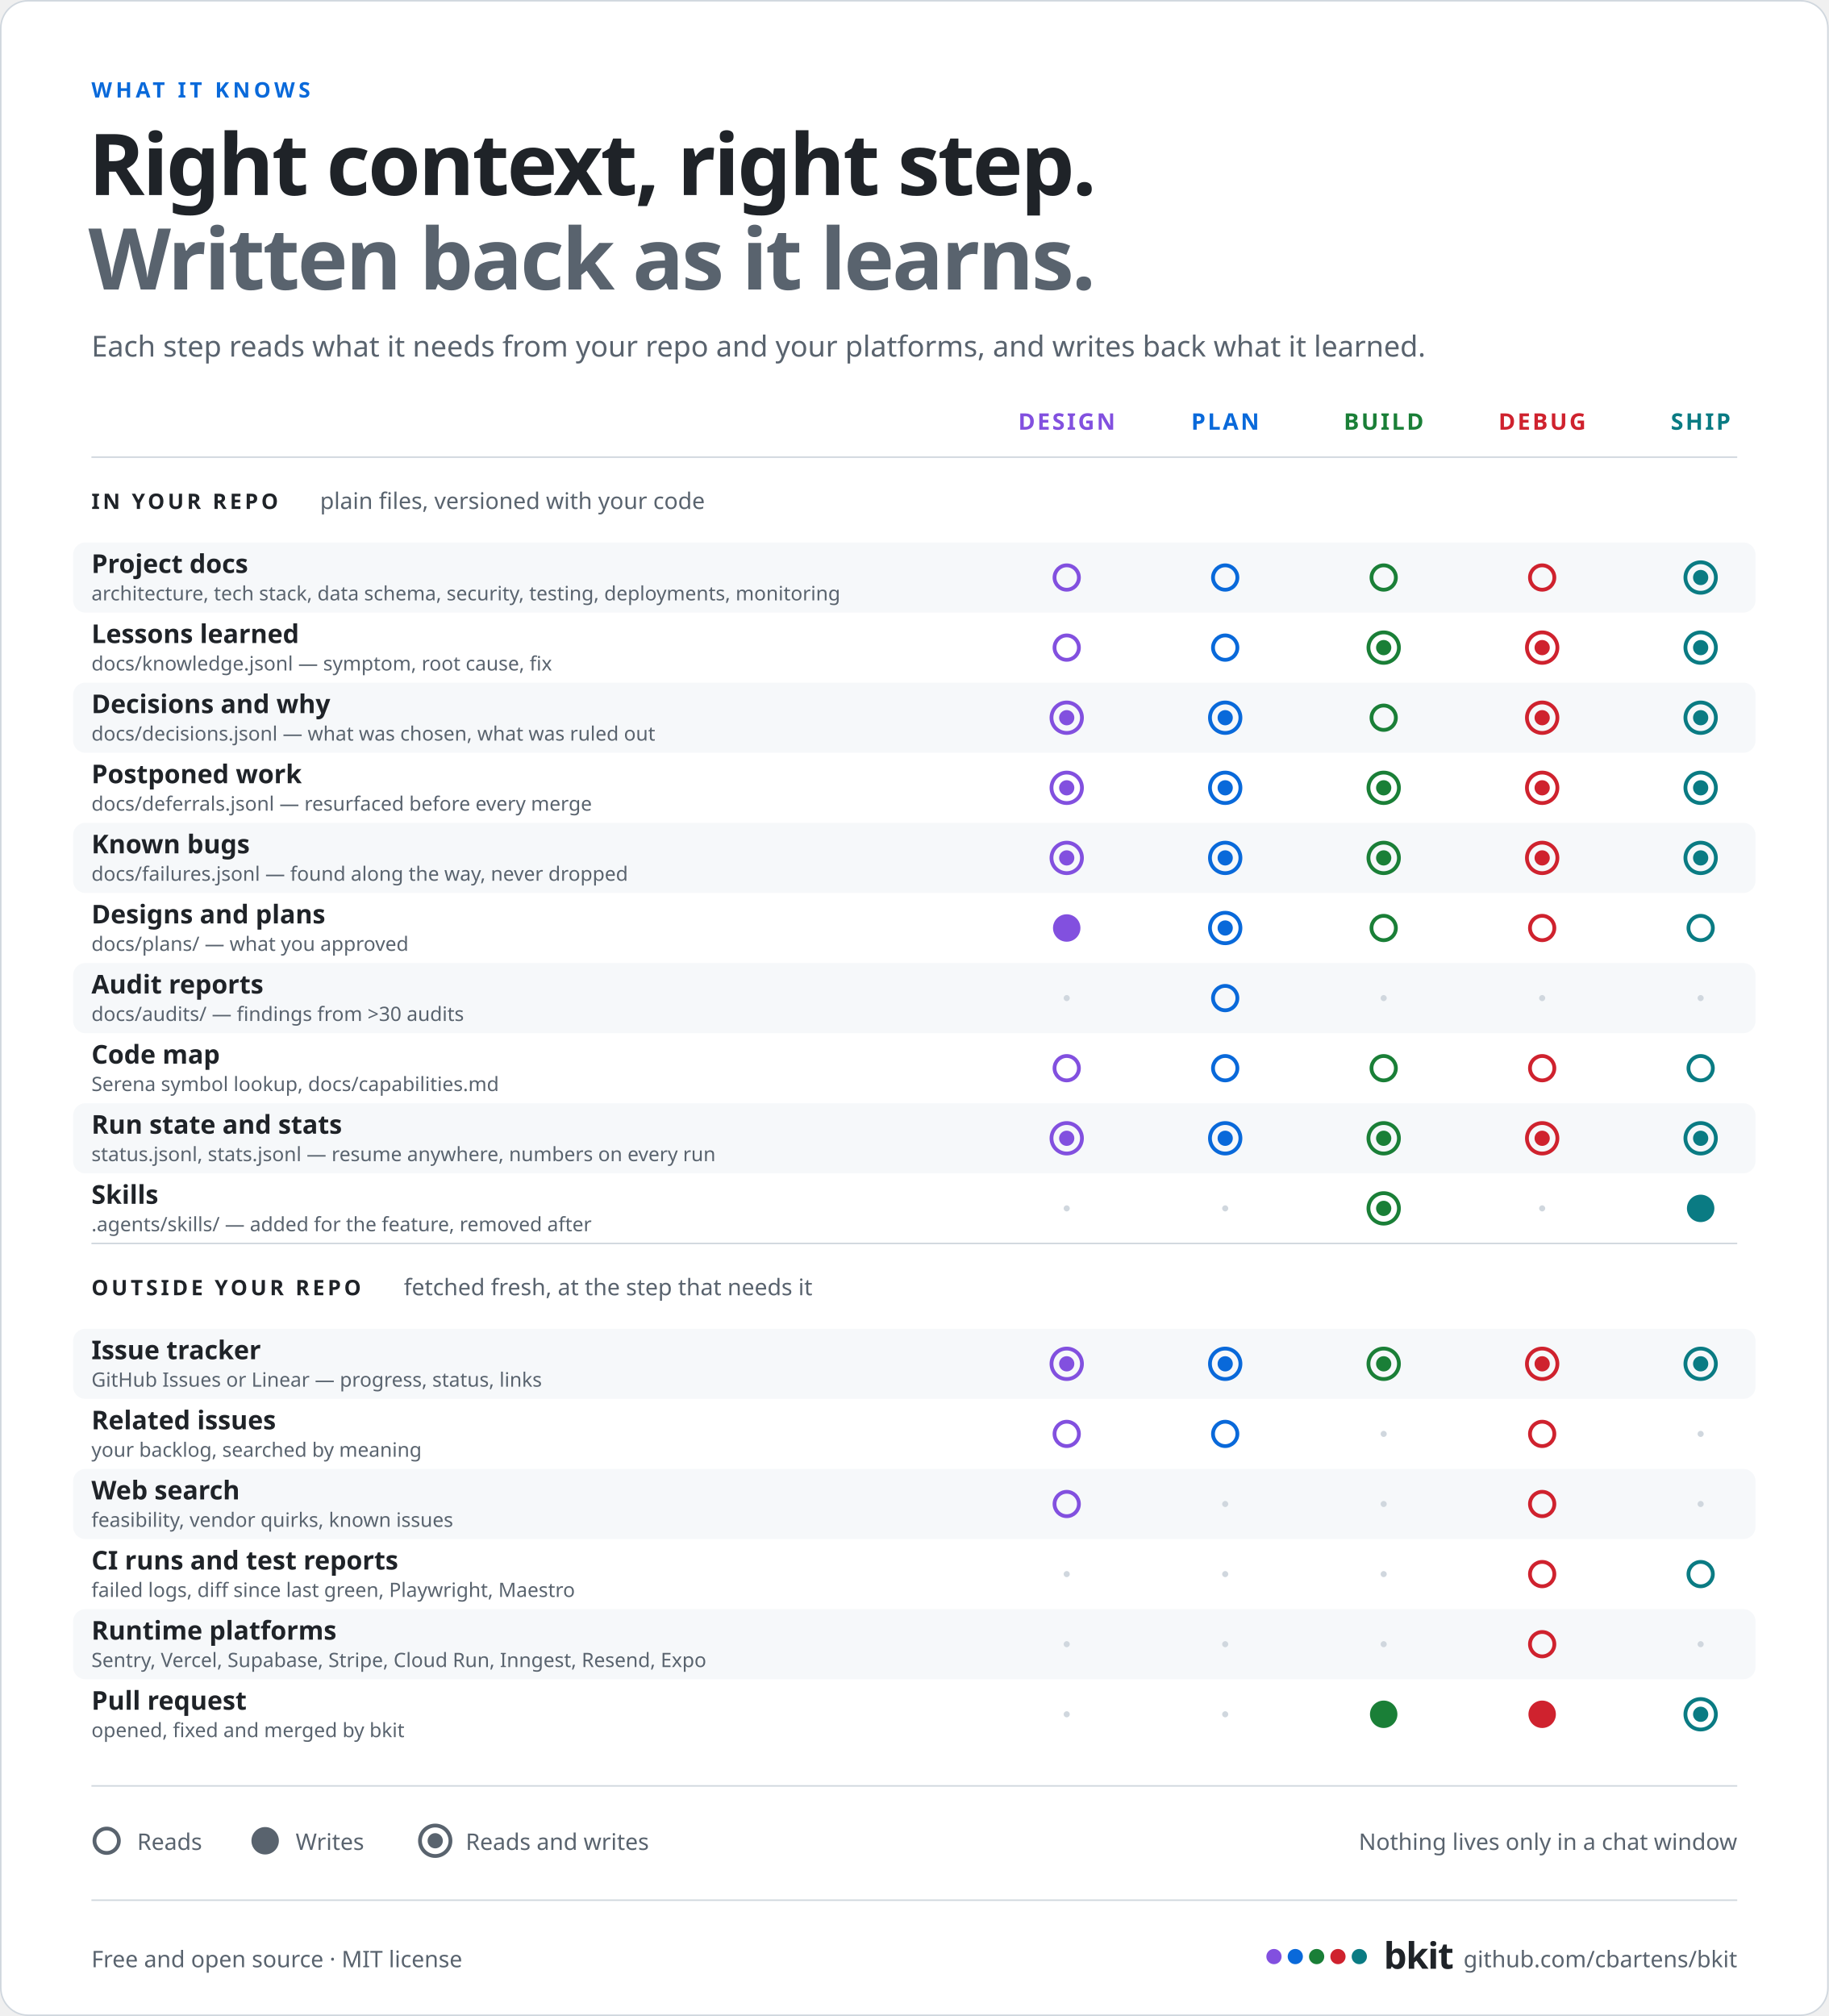
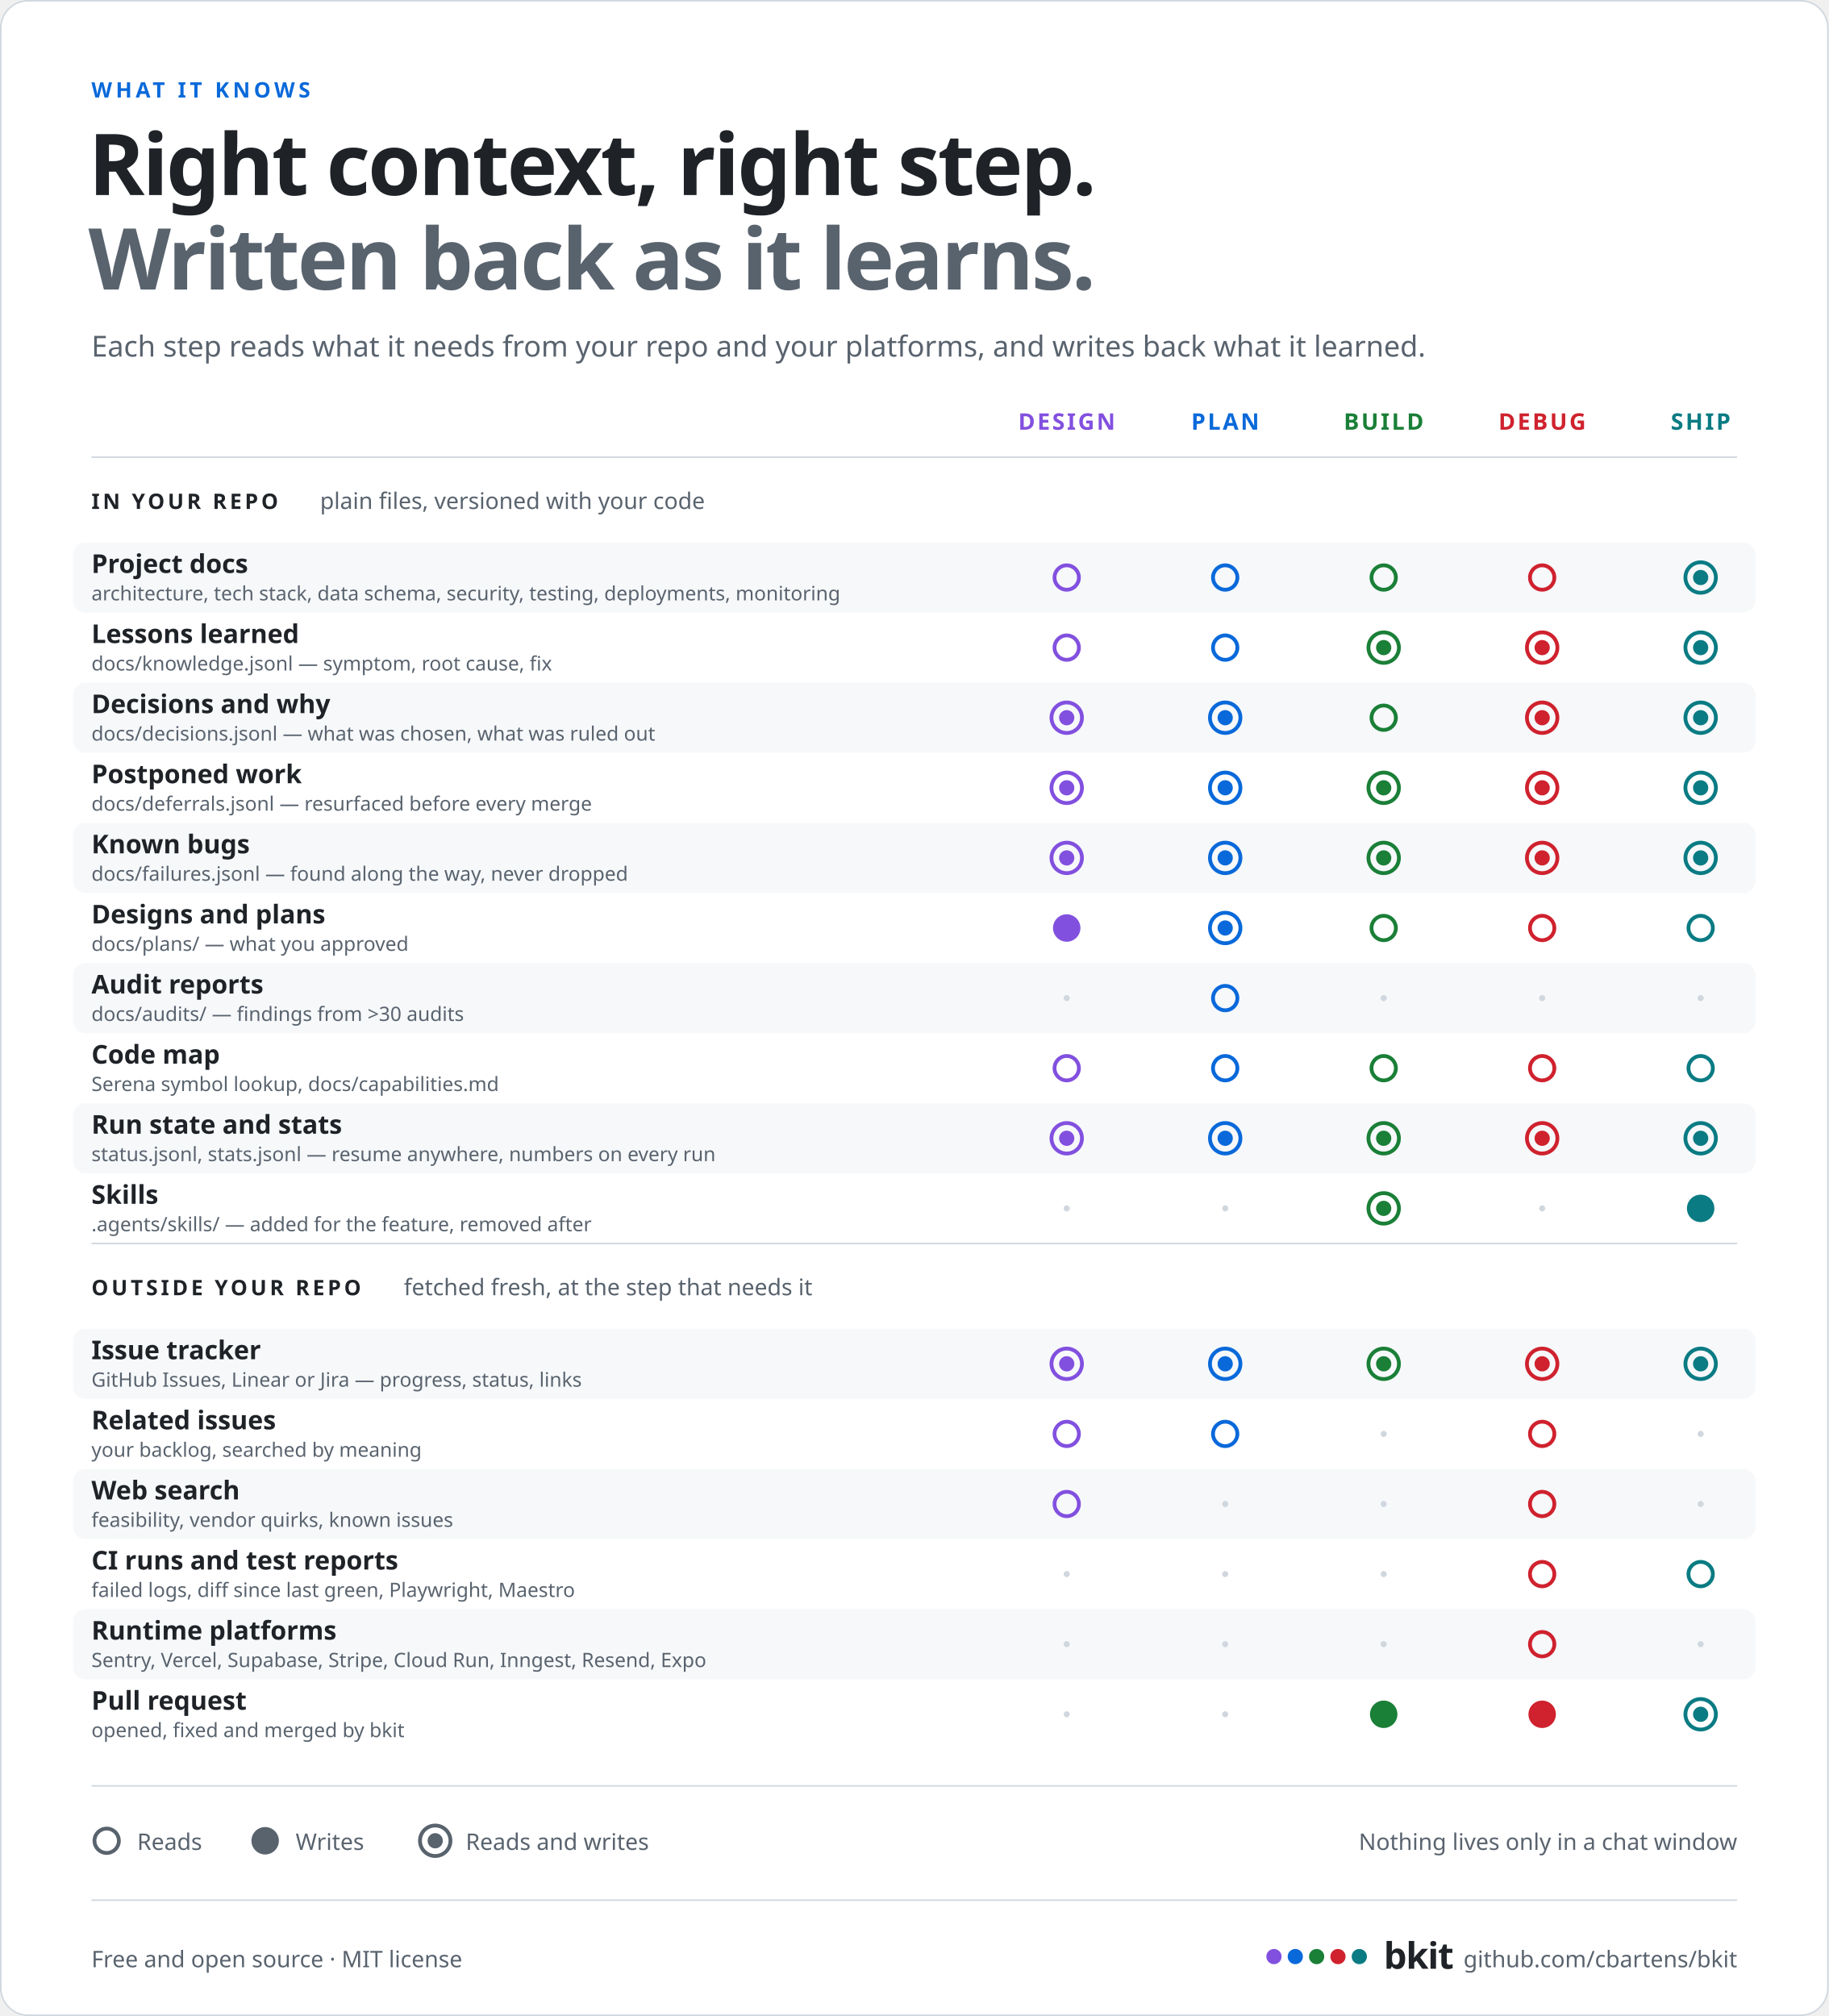
- <svg xmlns="http://www.w3.org/2000/svg" width="1200" height="1323" viewBox="0 0 1200 1323" role="img" aria-label="What it knows: right context, right step, written back as it learns. In your repo, bkit reads project docs at every step and updates them at ship; reads and writes lessons, decisions, postponed work and known bugs; writes designs and plans that later steps read; reads audit reports at plan and a code map at every step; keeps run state and stats at every step; adds skills at build and removes them at ship. Outside your repo, it reads and updates the GitHub or Linear issue at every step, searches related issues at design, plan and debug, searches the web at design and debug, reads CI runs and test reports at debug and ship, reads runtime platforms such as Sentry, Vercel, Supabase and Stripe at debug, and opens, fixes and merges the pull request.">
+ <svg xmlns="http://www.w3.org/2000/svg" width="1200" height="1323" viewBox="0 0 1200 1323" role="img" aria-label="What it knows: right context, right step, written back as it learns. In your repo, bkit reads project docs at every step and updates them at ship; reads and writes lessons, decisions, postponed work and known bugs; writes designs and plans that later steps read; reads audit reports at plan and a code map at every step; keeps run state and stats at every step; adds skills at build and removes them at ship. Outside your repo, it reads and updates the GitHub, Linear or Jira issue at every step, searches related issues at design, plan and debug, searches the web at design and debug, reads CI runs and test reports at debug and ship, reads runtime platforms such as Sentry, Vercel, Supabase and Stripe at debug, and opens, fixes and merges the pull request.">
  <rect x="0.5" y="0.5" width="1199" height="1322" rx="18" fill="#ffffff" stroke="#d0d7de" />
  <text x="60" y="64" font-family="-apple-system, BlinkMacSystemFont, 'Segoe UI', 'Noto Sans', Helvetica, Arial, sans-serif" font-size="14" font-weight="700" fill="#0969da" text-anchor="start" letter-spacing="2.4">WHAT IT KNOWS</text>
  <text x="58" y="128" font-family="-apple-system, BlinkMacSystemFont, 'Segoe UI', 'Noto Sans', Helvetica, Arial, sans-serif" font-size="56" font-weight="800" fill="#1f2328" text-anchor="start" letter-spacing="-1.5">Right context, right step.</text>
  <text x="58" y="190" font-family="-apple-system, BlinkMacSystemFont, 'Segoe UI', 'Noto Sans', Helvetica, Arial, sans-serif" font-size="56" font-weight="800" fill="#59636e" text-anchor="start" letter-spacing="-1.5">Written back as it learns.</text>
  <text x="60" y="234" font-family="-apple-system, BlinkMacSystemFont, 'Segoe UI', 'Noto Sans', Helvetica, Arial, sans-serif" font-size="19" font-weight="400" fill="#59636e" text-anchor="start">Each step reads what it needs from your repo and your platforms, and writes back what it learned.</text>
  <text x="700" y="282" font-family="-apple-system, BlinkMacSystemFont, 'Segoe UI', 'Noto Sans', Helvetica, Arial, sans-serif" font-size="15" font-weight="800" fill="#8250df" text-anchor="middle" letter-spacing="1.4">DESIGN</text>
  <text x="804" y="282" font-family="-apple-system, BlinkMacSystemFont, 'Segoe UI', 'Noto Sans', Helvetica, Arial, sans-serif" font-size="15" font-weight="800" fill="#0969da" text-anchor="middle" letter-spacing="1.4">PLAN</text>
  <text x="908" y="282" font-family="-apple-system, BlinkMacSystemFont, 'Segoe UI', 'Noto Sans', Helvetica, Arial, sans-serif" font-size="15" font-weight="800" fill="#1a7f37" text-anchor="middle" letter-spacing="1.4">BUILD</text>
  <text x="1012" y="282" font-family="-apple-system, BlinkMacSystemFont, 'Segoe UI', 'Noto Sans', Helvetica, Arial, sans-serif" font-size="15" font-weight="800" fill="#cf222e" text-anchor="middle" letter-spacing="1.4">DEBUG</text>
  <text x="1116" y="282" font-family="-apple-system, BlinkMacSystemFont, 'Segoe UI', 'Noto Sans', Helvetica, Arial, sans-serif" font-size="15" font-weight="800" fill="#0a7b83" text-anchor="middle" letter-spacing="1.4">SHIP</text>
  <line x1="60" y1="300" x2="1140" y2="300" stroke="#d0d7de" />
  <text x="60" y="334" font-family="-apple-system, BlinkMacSystemFont, 'Segoe UI', 'Noto Sans', Helvetica, Arial, sans-serif" font-size="14" font-weight="800" fill="#1f2328" text-anchor="start" letter-spacing="2">IN YOUR REPO</text>
  <text x="210" y="334" font-family="-apple-system, BlinkMacSystemFont, 'Segoe UI', 'Noto Sans', Helvetica, Arial, sans-serif" font-size="15" font-weight="400" fill="#59636e" text-anchor="start">plain files, versioned with your code</text>
  <rect x="48" y="356" width="1104" height="46" rx="8" fill="#f6f8fa" />
  <text x="60" y="376" font-family="-apple-system, BlinkMacSystemFont, 'Segoe UI', 'Noto Sans', Helvetica, Arial, sans-serif" font-size="17" font-weight="700" fill="#1f2328" text-anchor="start">Project docs</text>
  <text x="60" y="394" font-family="-apple-system, BlinkMacSystemFont, 'Segoe UI', 'Noto Sans', Helvetica, Arial, sans-serif" font-size="13" font-weight="400" fill="#59636e" text-anchor="start">architecture, tech stack, data schema, security, testing, deployments, monitoring</text>
  <circle cx="700" cy="379" r="8" fill="none" stroke="#8250df" stroke-width="2.5" />
  <circle cx="804" cy="379" r="8" fill="none" stroke="#0969da" stroke-width="2.5" />
  <circle cx="908" cy="379" r="8" fill="none" stroke="#1a7f37" stroke-width="2.5" />
  <circle cx="1012" cy="379" r="8" fill="none" stroke="#cf222e" stroke-width="2.5" />
  <circle cx="1116" cy="379" r="10" fill="none" stroke="#0a7b83" stroke-width="2.5" />
  <circle cx="1116" cy="379" r="5" fill="#0a7b83" />
  <text x="60" y="422" font-family="-apple-system, BlinkMacSystemFont, 'Segoe UI', 'Noto Sans', Helvetica, Arial, sans-serif" font-size="17" font-weight="700" fill="#1f2328" text-anchor="start">Lessons learned</text>
  <text x="60" y="440" font-family="-apple-system, BlinkMacSystemFont, 'Segoe UI', 'Noto Sans', Helvetica, Arial, sans-serif" font-size="13" font-weight="400" fill="#59636e" text-anchor="start">docs/knowledge.jsonl — symptom, root cause, fix</text>
  <circle cx="700" cy="425" r="8" fill="none" stroke="#8250df" stroke-width="2.5" />
  <circle cx="804" cy="425" r="8" fill="none" stroke="#0969da" stroke-width="2.5" />
  <circle cx="908" cy="425" r="10" fill="none" stroke="#1a7f37" stroke-width="2.5" />
  <circle cx="908" cy="425" r="5" fill="#1a7f37" />
  <circle cx="1012" cy="425" r="10" fill="none" stroke="#cf222e" stroke-width="2.5" />
  <circle cx="1012" cy="425" r="5" fill="#cf222e" />
  <circle cx="1116" cy="425" r="10" fill="none" stroke="#0a7b83" stroke-width="2.5" />
  <circle cx="1116" cy="425" r="5" fill="#0a7b83" />
  <rect x="48" y="448" width="1104" height="46" rx="8" fill="#f6f8fa" />
  <text x="60" y="468" font-family="-apple-system, BlinkMacSystemFont, 'Segoe UI', 'Noto Sans', Helvetica, Arial, sans-serif" font-size="17" font-weight="700" fill="#1f2328" text-anchor="start">Decisions and why</text>
  <text x="60" y="486" font-family="-apple-system, BlinkMacSystemFont, 'Segoe UI', 'Noto Sans', Helvetica, Arial, sans-serif" font-size="13" font-weight="400" fill="#59636e" text-anchor="start">docs/decisions.jsonl — what was chosen, what was ruled out</text>
  <circle cx="700" cy="471" r="10" fill="none" stroke="#8250df" stroke-width="2.5" />
  <circle cx="700" cy="471" r="5" fill="#8250df" />
  <circle cx="804" cy="471" r="10" fill="none" stroke="#0969da" stroke-width="2.5" />
  <circle cx="804" cy="471" r="5" fill="#0969da" />
  <circle cx="908" cy="471" r="8" fill="none" stroke="#1a7f37" stroke-width="2.5" />
  <circle cx="1012" cy="471" r="10" fill="none" stroke="#cf222e" stroke-width="2.5" />
  <circle cx="1012" cy="471" r="5" fill="#cf222e" />
  <circle cx="1116" cy="471" r="10" fill="none" stroke="#0a7b83" stroke-width="2.5" />
  <circle cx="1116" cy="471" r="5" fill="#0a7b83" />
  <text x="60" y="514" font-family="-apple-system, BlinkMacSystemFont, 'Segoe UI', 'Noto Sans', Helvetica, Arial, sans-serif" font-size="17" font-weight="700" fill="#1f2328" text-anchor="start">Postponed work</text>
  <text x="60" y="532" font-family="-apple-system, BlinkMacSystemFont, 'Segoe UI', 'Noto Sans', Helvetica, Arial, sans-serif" font-size="13" font-weight="400" fill="#59636e" text-anchor="start">docs/deferrals.jsonl — resurfaced before every merge</text>
  <circle cx="700" cy="517" r="10" fill="none" stroke="#8250df" stroke-width="2.5" />
  <circle cx="700" cy="517" r="5" fill="#8250df" />
  <circle cx="804" cy="517" r="10" fill="none" stroke="#0969da" stroke-width="2.5" />
  <circle cx="804" cy="517" r="5" fill="#0969da" />
  <circle cx="908" cy="517" r="10" fill="none" stroke="#1a7f37" stroke-width="2.5" />
  <circle cx="908" cy="517" r="5" fill="#1a7f37" />
  <circle cx="1012" cy="517" r="10" fill="none" stroke="#cf222e" stroke-width="2.5" />
  <circle cx="1012" cy="517" r="5" fill="#cf222e" />
  <circle cx="1116" cy="517" r="10" fill="none" stroke="#0a7b83" stroke-width="2.5" />
  <circle cx="1116" cy="517" r="5" fill="#0a7b83" />
  <rect x="48" y="540" width="1104" height="46" rx="8" fill="#f6f8fa" />
  <text x="60" y="560" font-family="-apple-system, BlinkMacSystemFont, 'Segoe UI', 'Noto Sans', Helvetica, Arial, sans-serif" font-size="17" font-weight="700" fill="#1f2328" text-anchor="start">Known bugs</text>
  <text x="60" y="578" font-family="-apple-system, BlinkMacSystemFont, 'Segoe UI', 'Noto Sans', Helvetica, Arial, sans-serif" font-size="13" font-weight="400" fill="#59636e" text-anchor="start">docs/failures.jsonl — found along the way, never dropped</text>
  <circle cx="700" cy="563" r="10" fill="none" stroke="#8250df" stroke-width="2.5" />
  <circle cx="700" cy="563" r="5" fill="#8250df" />
  <circle cx="804" cy="563" r="10" fill="none" stroke="#0969da" stroke-width="2.5" />
  <circle cx="804" cy="563" r="5" fill="#0969da" />
  <circle cx="908" cy="563" r="10" fill="none" stroke="#1a7f37" stroke-width="2.5" />
  <circle cx="908" cy="563" r="5" fill="#1a7f37" />
  <circle cx="1012" cy="563" r="10" fill="none" stroke="#cf222e" stroke-width="2.5" />
  <circle cx="1012" cy="563" r="5" fill="#cf222e" />
  <circle cx="1116" cy="563" r="10" fill="none" stroke="#0a7b83" stroke-width="2.5" />
  <circle cx="1116" cy="563" r="5" fill="#0a7b83" />
  <text x="60" y="606" font-family="-apple-system, BlinkMacSystemFont, 'Segoe UI', 'Noto Sans', Helvetica, Arial, sans-serif" font-size="17" font-weight="700" fill="#1f2328" text-anchor="start">Designs and plans</text>
  <text x="60" y="624" font-family="-apple-system, BlinkMacSystemFont, 'Segoe UI', 'Noto Sans', Helvetica, Arial, sans-serif" font-size="13" font-weight="400" fill="#59636e" text-anchor="start">docs/plans/ — what you approved</text>
  <circle cx="700" cy="609" r="9" fill="#8250df" />
  <circle cx="804" cy="609" r="10" fill="none" stroke="#0969da" stroke-width="2.5" />
  <circle cx="804" cy="609" r="5" fill="#0969da" />
  <circle cx="908" cy="609" r="8" fill="none" stroke="#1a7f37" stroke-width="2.5" />
  <circle cx="1012" cy="609" r="8" fill="none" stroke="#cf222e" stroke-width="2.5" />
  <circle cx="1116" cy="609" r="8" fill="none" stroke="#0a7b83" stroke-width="2.5" />
  <rect x="48" y="632" width="1104" height="46" rx="8" fill="#f6f8fa" />
  <text x="60" y="652" font-family="-apple-system, BlinkMacSystemFont, 'Segoe UI', 'Noto Sans', Helvetica, Arial, sans-serif" font-size="17" font-weight="700" fill="#1f2328" text-anchor="start">Audit reports</text>
  <text x="60" y="670" font-family="-apple-system, BlinkMacSystemFont, 'Segoe UI', 'Noto Sans', Helvetica, Arial, sans-serif" font-size="13" font-weight="400" fill="#59636e" text-anchor="start">docs/audits/ — findings from &gt;30 audits</text>
  <circle cx="700" cy="655" r="2" fill="#d0d7de" />
  <circle cx="804" cy="655" r="8" fill="none" stroke="#0969da" stroke-width="2.5" />
  <circle cx="908" cy="655" r="2" fill="#d0d7de" />
  <circle cx="1012" cy="655" r="2" fill="#d0d7de" />
  <circle cx="1116" cy="655" r="2" fill="#d0d7de" />
  <text x="60" y="698" font-family="-apple-system, BlinkMacSystemFont, 'Segoe UI', 'Noto Sans', Helvetica, Arial, sans-serif" font-size="17" font-weight="700" fill="#1f2328" text-anchor="start">Code map</text>
  <text x="60" y="716" font-family="-apple-system, BlinkMacSystemFont, 'Segoe UI', 'Noto Sans', Helvetica, Arial, sans-serif" font-size="13" font-weight="400" fill="#59636e" text-anchor="start">Serena symbol lookup, docs/capabilities.md</text>
  <circle cx="700" cy="701" r="8" fill="none" stroke="#8250df" stroke-width="2.5" />
  <circle cx="804" cy="701" r="8" fill="none" stroke="#0969da" stroke-width="2.5" />
  <circle cx="908" cy="701" r="8" fill="none" stroke="#1a7f37" stroke-width="2.5" />
  <circle cx="1012" cy="701" r="8" fill="none" stroke="#cf222e" stroke-width="2.5" />
  <circle cx="1116" cy="701" r="8" fill="none" stroke="#0a7b83" stroke-width="2.5" />
  <rect x="48" y="724" width="1104" height="46" rx="8" fill="#f6f8fa" />
  <text x="60" y="744" font-family="-apple-system, BlinkMacSystemFont, 'Segoe UI', 'Noto Sans', Helvetica, Arial, sans-serif" font-size="17" font-weight="700" fill="#1f2328" text-anchor="start">Run state and stats</text>
  <text x="60" y="762" font-family="-apple-system, BlinkMacSystemFont, 'Segoe UI', 'Noto Sans', Helvetica, Arial, sans-serif" font-size="13" font-weight="400" fill="#59636e" text-anchor="start">status.jsonl, stats.jsonl — resume anywhere, numbers on every run</text>
  <circle cx="700" cy="747" r="10" fill="none" stroke="#8250df" stroke-width="2.5" />
  <circle cx="700" cy="747" r="5" fill="#8250df" />
  <circle cx="804" cy="747" r="10" fill="none" stroke="#0969da" stroke-width="2.5" />
  <circle cx="804" cy="747" r="5" fill="#0969da" />
  <circle cx="908" cy="747" r="10" fill="none" stroke="#1a7f37" stroke-width="2.5" />
  <circle cx="908" cy="747" r="5" fill="#1a7f37" />
  <circle cx="1012" cy="747" r="10" fill="none" stroke="#cf222e" stroke-width="2.5" />
  <circle cx="1012" cy="747" r="5" fill="#cf222e" />
  <circle cx="1116" cy="747" r="10" fill="none" stroke="#0a7b83" stroke-width="2.5" />
  <circle cx="1116" cy="747" r="5" fill="#0a7b83" />
  <text x="60" y="790" font-family="-apple-system, BlinkMacSystemFont, 'Segoe UI', 'Noto Sans', Helvetica, Arial, sans-serif" font-size="17" font-weight="700" fill="#1f2328" text-anchor="start">Skills</text>
  <text x="60" y="808" font-family="-apple-system, BlinkMacSystemFont, 'Segoe UI', 'Noto Sans', Helvetica, Arial, sans-serif" font-size="13" font-weight="400" fill="#59636e" text-anchor="start">.agents/skills/ — added for the feature, removed after</text>
  <circle cx="700" cy="793" r="2" fill="#d0d7de" />
  <circle cx="804" cy="793" r="2" fill="#d0d7de" />
  <circle cx="908" cy="793" r="10" fill="none" stroke="#1a7f37" stroke-width="2.5" />
  <circle cx="908" cy="793" r="5" fill="#1a7f37" />
  <circle cx="1012" cy="793" r="2" fill="#d0d7de" />
  <circle cx="1116" cy="793" r="9" fill="#0a7b83" />
  <line x1="60" y1="816" x2="1140" y2="816" stroke="#d0d7de" />
  <text x="60" y="850" font-family="-apple-system, BlinkMacSystemFont, 'Segoe UI', 'Noto Sans', Helvetica, Arial, sans-serif" font-size="14" font-weight="800" fill="#1f2328" text-anchor="start" letter-spacing="2">OUTSIDE YOUR REPO</text>
  <text x="265" y="850" font-family="-apple-system, BlinkMacSystemFont, 'Segoe UI', 'Noto Sans', Helvetica, Arial, sans-serif" font-size="15" font-weight="400" fill="#59636e" text-anchor="start">fetched fresh, at the step that needs it</text>
  <rect x="48" y="872" width="1104" height="46" rx="8" fill="#f6f8fa" />
  <text x="60" y="892" font-family="-apple-system, BlinkMacSystemFont, 'Segoe UI', 'Noto Sans', Helvetica, Arial, sans-serif" font-size="17" font-weight="700" fill="#1f2328" text-anchor="start">Issue tracker</text>
-   <text x="60" y="910" font-family="-apple-system, BlinkMacSystemFont, 'Segoe UI', 'Noto Sans', Helvetica, Arial, sans-serif" font-size="13" font-weight="400" fill="#59636e" text-anchor="start">GitHub Issues or Linear — progress, status, links</text>
+   <text x="60" y="910" font-family="-apple-system, BlinkMacSystemFont, 'Segoe UI', 'Noto Sans', Helvetica, Arial, sans-serif" font-size="13" font-weight="400" fill="#59636e" text-anchor="start">GitHub Issues, Linear or Jira — progress, status, links</text>
  <circle cx="700" cy="895" r="10" fill="none" stroke="#8250df" stroke-width="2.5" />
  <circle cx="700" cy="895" r="5" fill="#8250df" />
  <circle cx="804" cy="895" r="10" fill="none" stroke="#0969da" stroke-width="2.5" />
  <circle cx="804" cy="895" r="5" fill="#0969da" />
  <circle cx="908" cy="895" r="10" fill="none" stroke="#1a7f37" stroke-width="2.5" />
  <circle cx="908" cy="895" r="5" fill="#1a7f37" />
  <circle cx="1012" cy="895" r="10" fill="none" stroke="#cf222e" stroke-width="2.5" />
  <circle cx="1012" cy="895" r="5" fill="#cf222e" />
  <circle cx="1116" cy="895" r="10" fill="none" stroke="#0a7b83" stroke-width="2.5" />
  <circle cx="1116" cy="895" r="5" fill="#0a7b83" />
  <text x="60" y="938" font-family="-apple-system, BlinkMacSystemFont, 'Segoe UI', 'Noto Sans', Helvetica, Arial, sans-serif" font-size="17" font-weight="700" fill="#1f2328" text-anchor="start">Related issues</text>
  <text x="60" y="956" font-family="-apple-system, BlinkMacSystemFont, 'Segoe UI', 'Noto Sans', Helvetica, Arial, sans-serif" font-size="13" font-weight="400" fill="#59636e" text-anchor="start">your backlog, searched by meaning</text>
  <circle cx="700" cy="941" r="8" fill="none" stroke="#8250df" stroke-width="2.5" />
  <circle cx="804" cy="941" r="8" fill="none" stroke="#0969da" stroke-width="2.5" />
  <circle cx="908" cy="941" r="2" fill="#d0d7de" />
  <circle cx="1012" cy="941" r="8" fill="none" stroke="#cf222e" stroke-width="2.5" />
  <circle cx="1116" cy="941" r="2" fill="#d0d7de" />
  <rect x="48" y="964" width="1104" height="46" rx="8" fill="#f6f8fa" />
  <text x="60" y="984" font-family="-apple-system, BlinkMacSystemFont, 'Segoe UI', 'Noto Sans', Helvetica, Arial, sans-serif" font-size="17" font-weight="700" fill="#1f2328" text-anchor="start">Web search</text>
  <text x="60" y="1002" font-family="-apple-system, BlinkMacSystemFont, 'Segoe UI', 'Noto Sans', Helvetica, Arial, sans-serif" font-size="13" font-weight="400" fill="#59636e" text-anchor="start">feasibility, vendor quirks, known issues</text>
  <circle cx="700" cy="987" r="8" fill="none" stroke="#8250df" stroke-width="2.5" />
  <circle cx="804" cy="987" r="2" fill="#d0d7de" />
  <circle cx="908" cy="987" r="2" fill="#d0d7de" />
  <circle cx="1012" cy="987" r="8" fill="none" stroke="#cf222e" stroke-width="2.5" />
  <circle cx="1116" cy="987" r="2" fill="#d0d7de" />
  <text x="60" y="1030" font-family="-apple-system, BlinkMacSystemFont, 'Segoe UI', 'Noto Sans', Helvetica, Arial, sans-serif" font-size="17" font-weight="700" fill="#1f2328" text-anchor="start">CI runs and test reports</text>
  <text x="60" y="1048" font-family="-apple-system, BlinkMacSystemFont, 'Segoe UI', 'Noto Sans', Helvetica, Arial, sans-serif" font-size="13" font-weight="400" fill="#59636e" text-anchor="start">failed logs, diff since last green, Playwright, Maestro</text>
  <circle cx="700" cy="1033" r="2" fill="#d0d7de" />
  <circle cx="804" cy="1033" r="2" fill="#d0d7de" />
  <circle cx="908" cy="1033" r="2" fill="#d0d7de" />
  <circle cx="1012" cy="1033" r="8" fill="none" stroke="#cf222e" stroke-width="2.5" />
  <circle cx="1116" cy="1033" r="8" fill="none" stroke="#0a7b83" stroke-width="2.5" />
  <rect x="48" y="1056" width="1104" height="46" rx="8" fill="#f6f8fa" />
  <text x="60" y="1076" font-family="-apple-system, BlinkMacSystemFont, 'Segoe UI', 'Noto Sans', Helvetica, Arial, sans-serif" font-size="17" font-weight="700" fill="#1f2328" text-anchor="start">Runtime platforms</text>
  <text x="60" y="1094" font-family="-apple-system, BlinkMacSystemFont, 'Segoe UI', 'Noto Sans', Helvetica, Arial, sans-serif" font-size="13" font-weight="400" fill="#59636e" text-anchor="start">Sentry, Vercel, Supabase, Stripe, Cloud Run, Inngest, Resend, Expo</text>
  <circle cx="700" cy="1079" r="2" fill="#d0d7de" />
  <circle cx="804" cy="1079" r="2" fill="#d0d7de" />
  <circle cx="908" cy="1079" r="2" fill="#d0d7de" />
  <circle cx="1012" cy="1079" r="8" fill="none" stroke="#cf222e" stroke-width="2.5" />
  <circle cx="1116" cy="1079" r="2" fill="#d0d7de" />
  <text x="60" y="1122" font-family="-apple-system, BlinkMacSystemFont, 'Segoe UI', 'Noto Sans', Helvetica, Arial, sans-serif" font-size="17" font-weight="700" fill="#1f2328" text-anchor="start">Pull request</text>
  <text x="60" y="1140" font-family="-apple-system, BlinkMacSystemFont, 'Segoe UI', 'Noto Sans', Helvetica, Arial, sans-serif" font-size="13" font-weight="400" fill="#59636e" text-anchor="start">opened, fixed and merged by bkit</text>
  <circle cx="700" cy="1125" r="2" fill="#d0d7de" />
  <circle cx="804" cy="1125" r="2" fill="#d0d7de" />
  <circle cx="908" cy="1125" r="9" fill="#1a7f37" />
  <circle cx="1012" cy="1125" r="9" fill="#cf222e" />
  <circle cx="1116" cy="1125" r="10" fill="none" stroke="#0a7b83" stroke-width="2.5" />
  <circle cx="1116" cy="1125" r="5" fill="#0a7b83" />
  <line x1="60" y1="1172" x2="1140" y2="1172" stroke="#d0d7de" />
  <circle cx="70" cy="1208" r="8" fill="none" stroke="#59636e" stroke-width="2.5" />
  <text x="90" y="1214" font-family="-apple-system, BlinkMacSystemFont, 'Segoe UI', 'Noto Sans', Helvetica, Arial, sans-serif" font-size="15" font-weight="400" fill="#59636e" text-anchor="start">Reads</text>
  <circle cx="174" cy="1208" r="9" fill="#59636e" />
  <text x="194" y="1214" font-family="-apple-system, BlinkMacSystemFont, 'Segoe UI', 'Noto Sans', Helvetica, Arial, sans-serif" font-size="15" font-weight="400" fill="#59636e" text-anchor="start">Writes</text>
  <circle cx="285.6" cy="1208" r="10" fill="none" stroke="#59636e" stroke-width="2.5" />
  <circle cx="285.6" cy="1208" r="5" fill="#59636e" />
  <text x="305.6" y="1214" font-family="-apple-system, BlinkMacSystemFont, 'Segoe UI', 'Noto Sans', Helvetica, Arial, sans-serif" font-size="15" font-weight="400" fill="#59636e" text-anchor="start">Reads and writes</text>
  <text x="1140" y="1214" font-family="-apple-system, BlinkMacSystemFont, 'Segoe UI', 'Noto Sans', Helvetica, Arial, sans-serif" font-size="15" font-weight="400" fill="#59636e" text-anchor="end">Nothing lives only in a chat window</text>
  <line x1="60" y1="1247" x2="1140" y2="1247" stroke="#d0d7de" />
  <circle cx="836" cy="1284" r="5" fill="#8250df" />
  <circle cx="850" cy="1284" r="5" fill="#0969da" />
  <circle cx="864" cy="1284" r="5" fill="#1a7f37" />
  <circle cx="878" cy="1284" r="5" fill="#cf222e" />
  <circle cx="892" cy="1284" r="5" fill="#0a7b83" />
  <text x="60" y="1291" font-family="-apple-system, BlinkMacSystemFont, 'Segoe UI', 'Noto Sans', Helvetica, Arial, sans-serif" font-size="15" font-weight="400" fill="#59636e" text-anchor="start">Free and open source  ·  MIT license</text>
  <text x="908" y="1292" font-family="-apple-system, BlinkMacSystemFont, 'Segoe UI', 'Noto Sans', Helvetica, Arial, sans-serif" font-size="24" font-weight="800" fill="#1f2328" text-anchor="start" letter-spacing="-0.6">bkit</text>
  <text x="1140" y="1291" font-family="-apple-system, BlinkMacSystemFont, 'Segoe UI', 'Noto Sans', Helvetica, Arial, sans-serif" font-size="15" font-weight="400" fill="#59636e" text-anchor="end">github.com/cbartens/bkit</text>
</svg>
